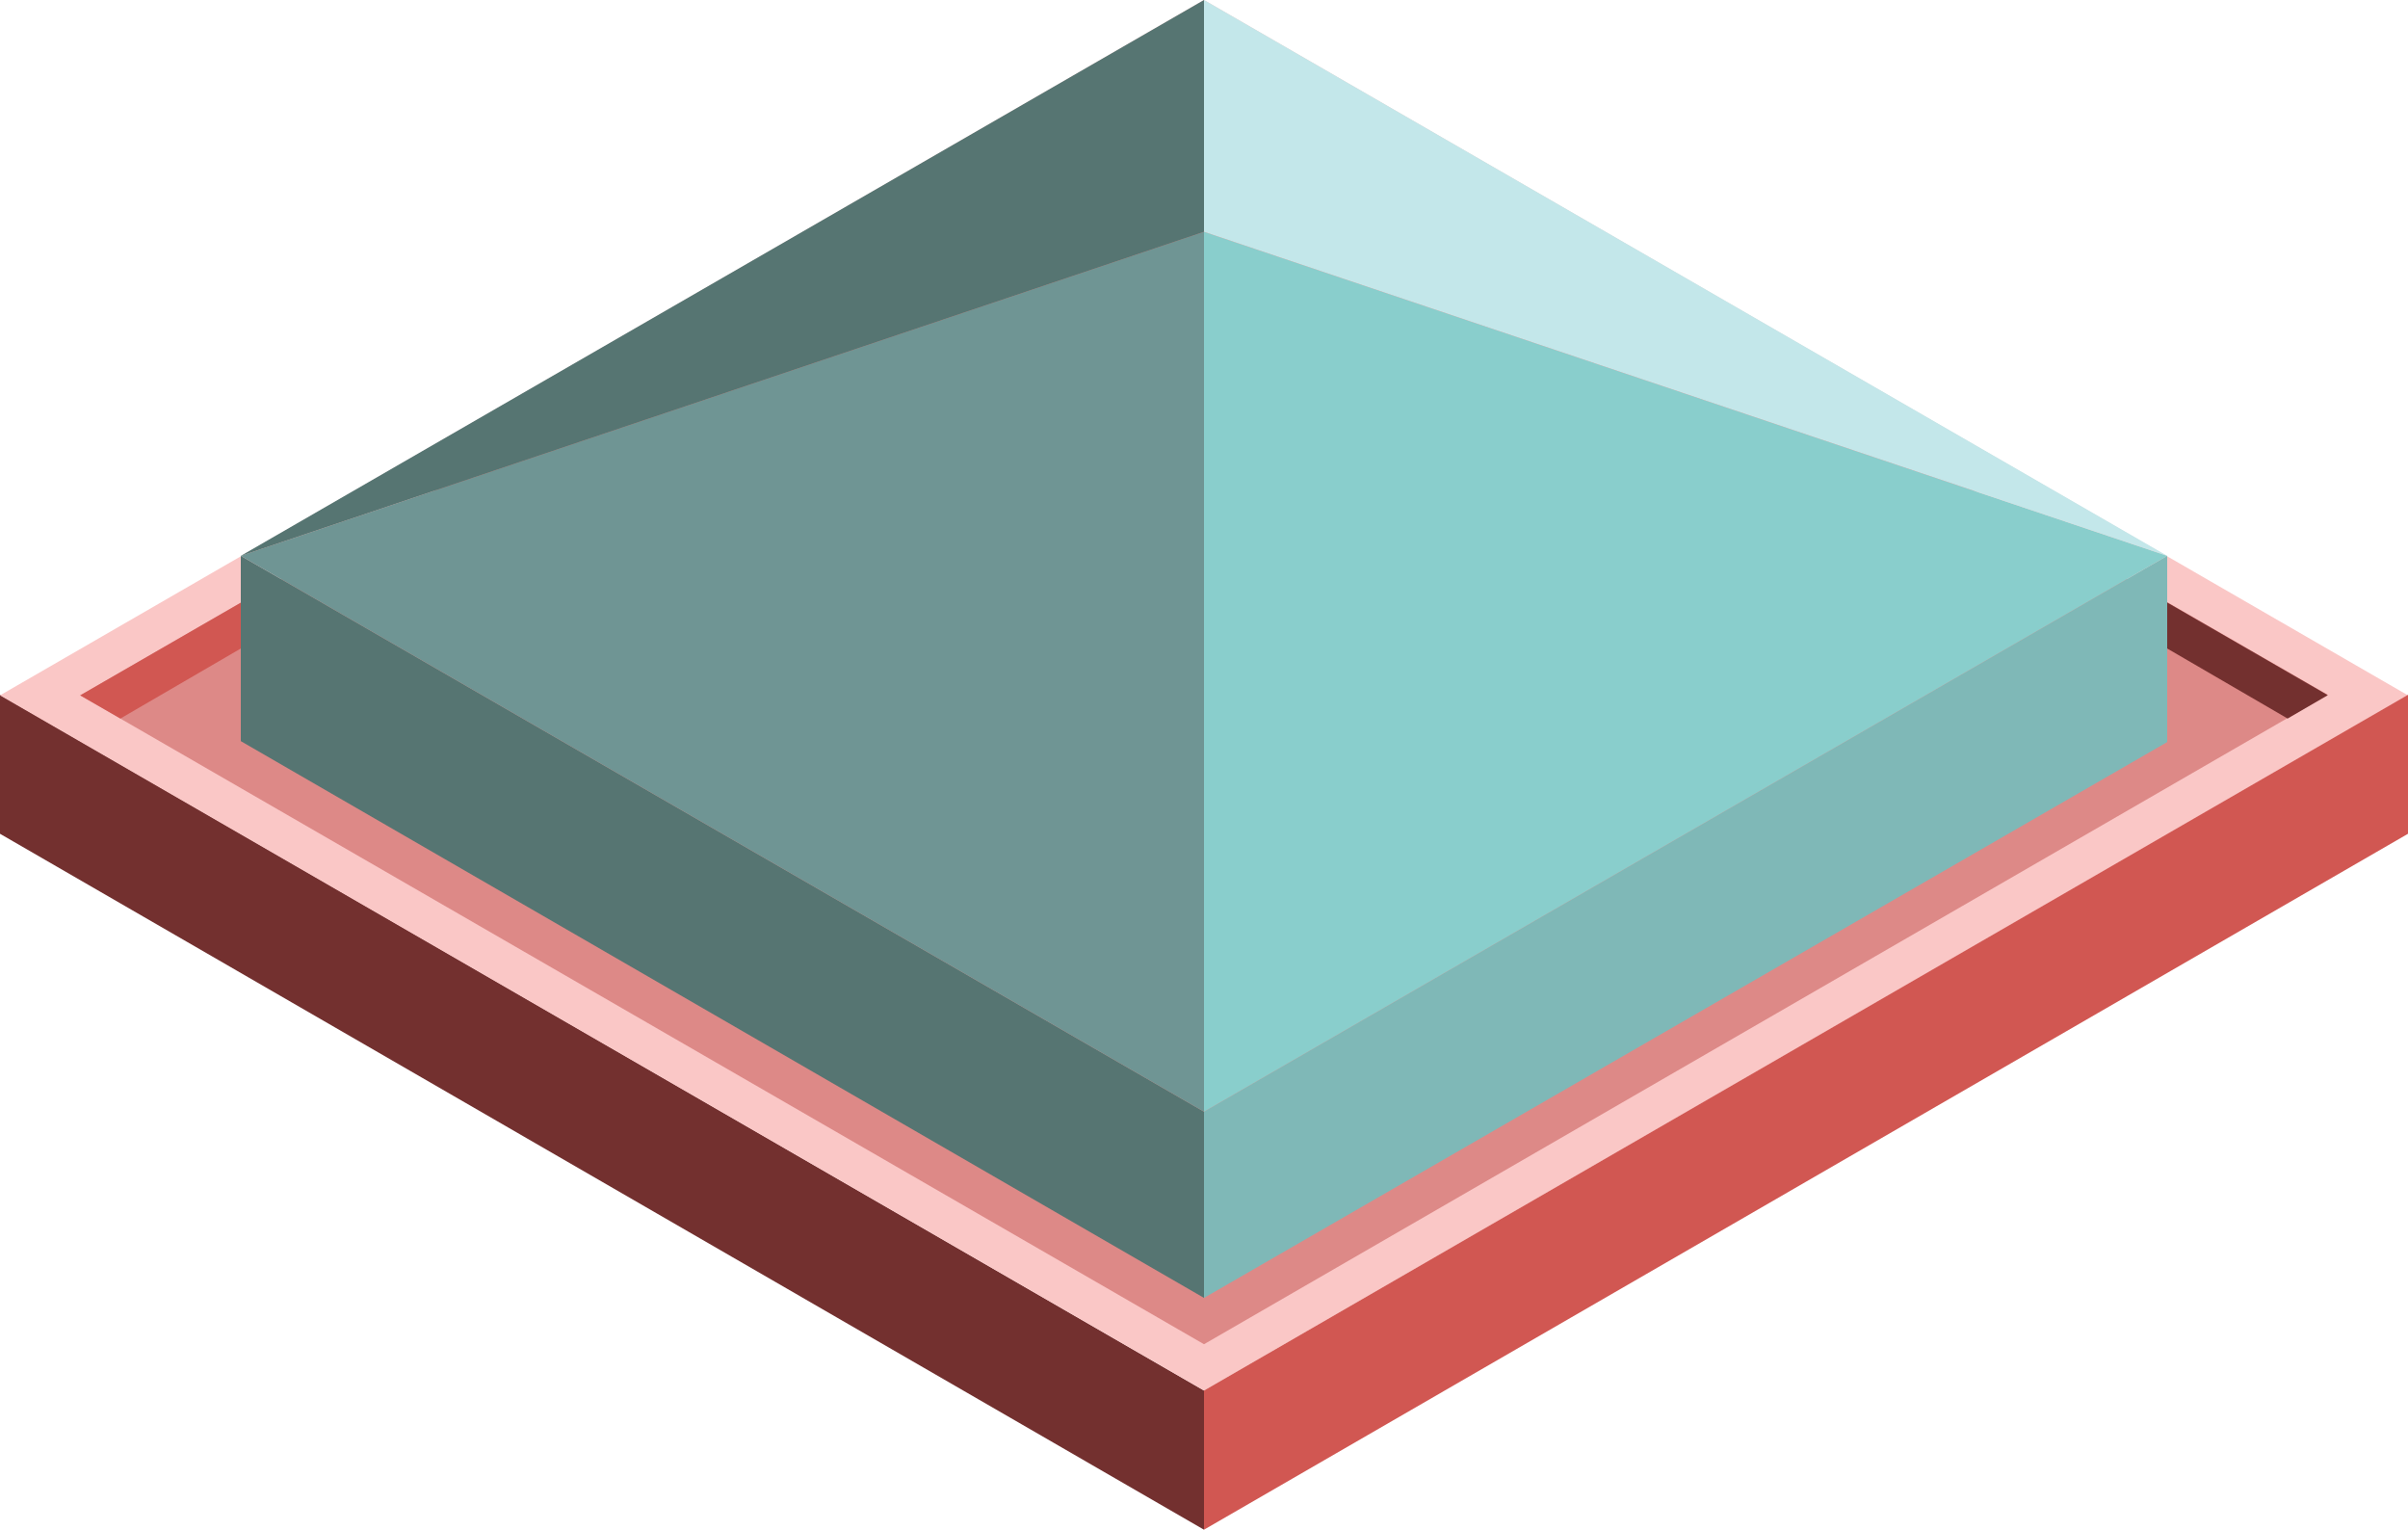
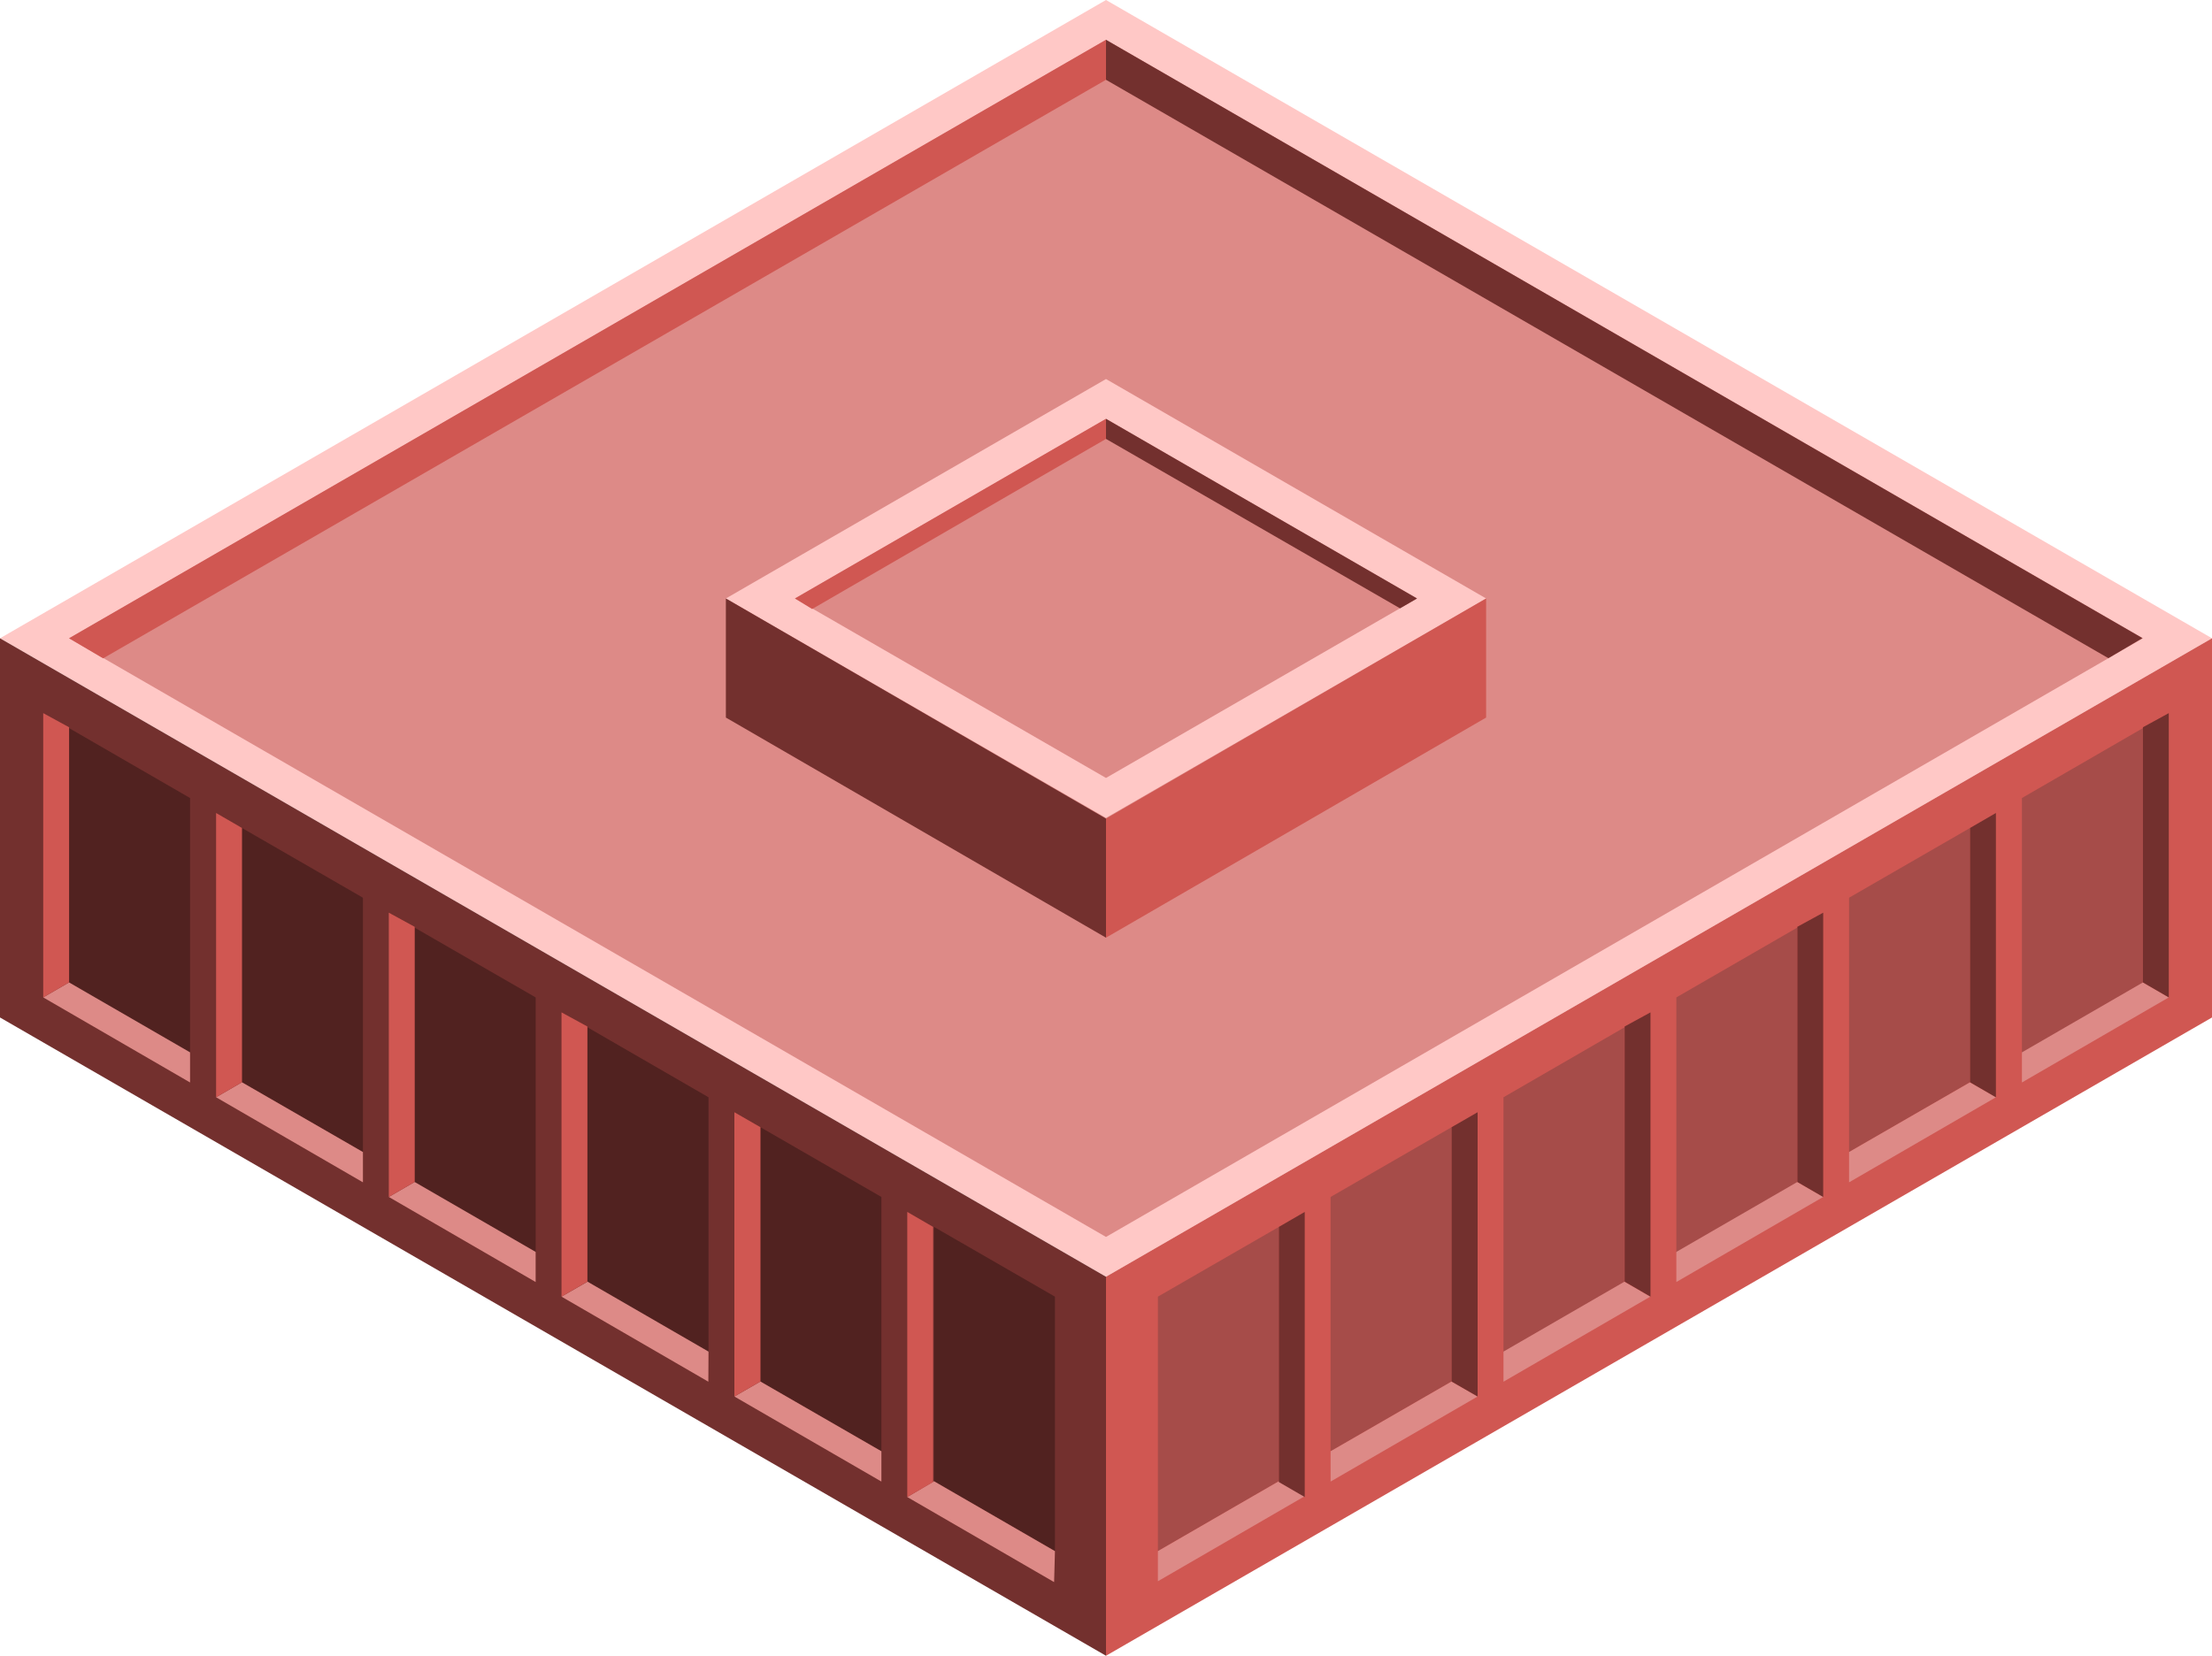
- <svg xmlns="http://www.w3.org/2000/svg" id="Layer_1" data-name="Layer 1" viewBox="0 0 170.04 107.989">
+ <svg xmlns="http://www.w3.org/2000/svg" id="Layer_1" data-name="Layer 1" viewBox="0 0 500 374.346">
  <defs>
    <style>
-       .exterior-L-prim {
-         fill: #73302f;
-       }
- 
      .top-light {
-         fill: #fac7c6;
+         fill: #ffc8c6;
      }

      .top-prim {
-         fill: #dd8987;
+         fill: #dd8a87;
      }

      .exterior-R-prim {
-         fill: #d15752;
+         fill: #d05752;
      }

-       .cls-1 {
-         fill: #7fb8b7;
+       .exterior-L-prim {
+         fill: #73302e;
      }

-       .cls-2 {
-         fill: #567572;
+       .exterior-R-dark {
+         fill: #a64c49;
      }

-       .cls-3 {
-         fill: #6f9594;
-       }
- 
-       .cls-4 {
-         fill: #89cecc;
-       }
- 
-       .cls-5 {
-         fill: #c3e7ea;
+       .exterior-L-dark {
+         fill: #512220;
      }
    </style>
  </defs>
-   <g id="_200-vesey-roof" data-name=" 200-vesey-roof">
-     <path id="body-L2" class="exterior-L-prim" d="M85.02,107.989,0,58.86V49.05L85.02,98.165Z" />
-     <path id="top-T2" class="top-light" d="M85.02,98.165l85.02-49.076L85.02,0,0,49.089Z" />
-     <path id="top-T1" class="top-prim" d="M5.664,49.089,85.02,3.27l79.356,45.78L85.02,94.895Z" />
-     <path id="body-R2" class="exterior-R-prim" d="M85.02,98.165v9.823L170.04,58.86V49.05Z" />
-     <path id="Path" class="cls-1" d="M85.02,91.625l68.016-39.24V39.24L85.02,78.48Z" />
-     <path id="Path-2" class="cls-2" d="M85.02,91.625,17.004,52.32V39.24L85.02,78.48Z" />
-     <path id="Path-3" class="cls-3" d="M85.02,78.48V16.363L17.004,39.24Z" />
-     <path id="Path-4" class="cls-4" d="M153.036,39.24,85.02,78.48V16.363Z" />
-     <path id="Path-5" class="cls-5" d="M85.02,16.363V0l68.016,39.24Z" />
-     <path id="Path-6" class="cls-2" d="M17.004,39.24,85.02,0V16.363Z" />
-     <path id="body-R2-2" class="exterior-R-prim" d="M17.004,45.78,8.502,50.724l-2.838-1.635,11.34-6.54Z" />
-     <path id="body-L2-2" class="exterior-L-prim" d="M161.538,50.724,153.036,45.78V42.536l11.34,6.54Z" />
+   <g id="Group">
+     <path id="Roof-top" class="top-light" d="M250,288.654,0,144.308,250,0,500,144.308Z" />
+     <path id="Roof-top-inner" class="top-prim" d="M484.385,144.308,250,9,15.615,144.308,250,279.654Z" />
+     <path id="Roof-Mechanical-Floor-Left" class="exterior-R-prim" d="M250,374.346,500,230.038V144.308L250,288.654Z" />
+     <path id="Roof-Mechanical-Floor-Left-2" class="exterior-L-prim" d="M250,374.346,0,230.038V144.308L250,288.654Z" />
+     <path id="roof-top-2" class="top-light" d="M335.923,135.308,250,85.692l-85.923,49.615L250,184.923Z" />
+     <path id="roof-top-inner-2" class="top-prim" d="M320.308,135.308,250,94.692l-70.308,40.615L250,175.885Z" />
+     <path id="Path" class="exterior-R-prim" d="M335.923,135.308v26.923L250,212V185.077Z" />
+     <path id="Path-2" class="exterior-L-prim" d="M164.077,135.308v26.923L250,212V185.077Z" />
+     <path id="Path-3" class="exterior-R-dark" d="M261.731,293.154l27.346-15.769v57.5l-27.346,15.808Z" />
+     <path id="Path-4" class="exterior-L-dark" d="M238.462,293.154l-27.346-15.769v57.5l27.346,15.808Z" />
+     <path id="Path-5" class="exterior-R-dark" d="M339.846,248.077l27.346-15.808v57.692l-27.346,15.808Z" />
+     <path id="Path-6" class="exterior-L-dark" d="M160.154,248.077l-27.346-15.808v57.692l27.346,15.808Z" />
+     <path id="Path-7" class="exterior-R-dark" d="M417.962,202.962l27.346-15.769v57.5l-27.346,15.769Z" />
+     <path id="Path-8" class="exterior-L-dark" d="M82.038,202.962,54.692,187.192v57.5l27.346,15.769Z" />
+     <path id="Path-9" class="exterior-R-dark" d="M300.769,270.615l27.346-15.769v57.5l-27.346,15.769Z" />
+     <path id="Path-10" class="exterior-L-dark" d="M199.231,270.615l-27.346-15.769v57.5l27.346,15.769Z" />
+     <path id="Path-11" class="exterior-R-dark" d="M378.923,225.5l27.308-15.769v57.692l-27.308,15.808Z" />
+     <path id="Path-12" class="exterior-L-dark" d="M121.077,225.5,93.731,209.731v57.692l27.346,15.808Z" />
+     <path id="Path-13" class="exterior-R-dark" d="M457.038,180.423l27.346-15.808v57.692l-27.346,15.808Z" />
+     <path id="Path-14" class="exterior-L-dark" d="M42.962,180.423,15.615,164.615v57.692l27.346,15.808Z" />
+     <path id="Path-15" class="top-prim" d="M261.731,350.692l27.346-15.808,5.846,3.385L261.731,357.5Z" />
+     <path id="Path-16" class="top-prim" d="M238.462,350.692l-27.346-15.808-6.038,3.577,33.192,19.231Z" />
+     <path id="Path-17" class="top-prim" d="M300.769,328.115l27.346-15.769L334,315.731l-33.231,19.231Z" />
+     <path id="Path-18" class="top-prim" d="M199.231,328.115l-27.346-15.769L166,315.731l33.231,19.231Z" />
+     <path id="Path-19" class="top-prim" d="M339.846,305.577l27.346-15.808,5.846,3.385-33.192,19.231Z" />
+     <path id="Path-20" class="top-prim" d="M160.154,305.577l-27.346-15.808-5.885,3.385,33.192,19.231Z" />
+     <path id="Path-21" class="top-prim" d="M378.923,283.038l27.346-15.808,5.846,3.385-33.192,19.231Z" />
+     <path id="Path-22" class="top-prim" d="M121.077,283.038,93.731,267.231l-5.846,3.385,33.192,19.231Z" />
+     <path id="Path-23" class="top-prim" d="M417.962,260.462l27.346-15.769,5.846,3.385-33.192,19.231Z" />
+     <path id="Path-24" class="top-prim" d="M82.038,260.462,54.692,244.692l-5.846,3.385,33.192,19.231Z" />
+     <path id="Path-25" class="top-prim" d="M457.038,237.923l27.346-15.808,5.846,3.385-33.192,19.231Z" />
+     <path id="Path-26" class="top-prim" d="M42.962,237.923,15.615,222.115,9.769,225.5l33.192,19.231Z" />
+     <path id="Path-27" class="exterior-L-prim" d="M294.923,274v64.462l-5.846-3.385V277.385Z" />
+     <path id="Path-28" class="exterior-R-prim" d="M205.077,274v64.462l5.846-3.385V277.385Z" />
+     <path id="Path-29" class="exterior-L-prim" d="M334,251.462v64.269l-5.885-3.385v-57.5Z" />
+     <path id="Path-30" class="exterior-R-prim" d="M166,251.462v64.269l5.885-3.385v-57.5Z" />
+     <path id="Path-31" class="exterior-L-prim" d="M373.077,228.885v64.269l-5.846-3.385V232.077Z" />
+     <path id="Path-32" class="exterior-R-prim" d="M126.923,228.885v64.269l5.846-3.385V232.077Z" />
+     <path id="Path-33" class="exterior-L-prim" d="M412.115,206.346v64.269l-5.846-3.385V209.538Z" />
+     <path id="Path-34" class="exterior-R-prim" d="M87.885,206.346v64.269l5.846-3.385V209.538Z" />
+     <path id="Path-35" class="exterior-L-prim" d="M451.154,183.808v64.269l-5.846-3.385v-57.5Z" />
+     <path id="Path-36" class="exterior-R-prim" d="M48.846,183.808v64.269l5.846-3.385v-57.5Z" />
+     <path id="Path-37" class="exterior-L-prim" d="M490.231,161.231V225.5l-5.846-3.385V164.423Z" />
+     <path id="Path-38" class="exterior-R-prim" d="M9.769,161.231V225.5l5.846-3.385V164.423Z" />
+     <path id="Path-39" class="exterior-L-prim" d="M250,9v9.039L476.577,148.808l7.692-4.538Z" />
+     <path id="Path-40" class="exterior-R-prim" d="M15.615,144.308l7.692,4.538L250,18.038V9Z" />
+     <path id="Path-41" class="exterior-L-prim" d="M320.308,135.308l-3.846,2.231L250,99.231V94.692Z" />
+     <path id="Path-42" class="exterior-R-prim" d="M179.692,135.308,250,94.692v4.538l-66.423,38.462Z" />
  </g>
</svg>
